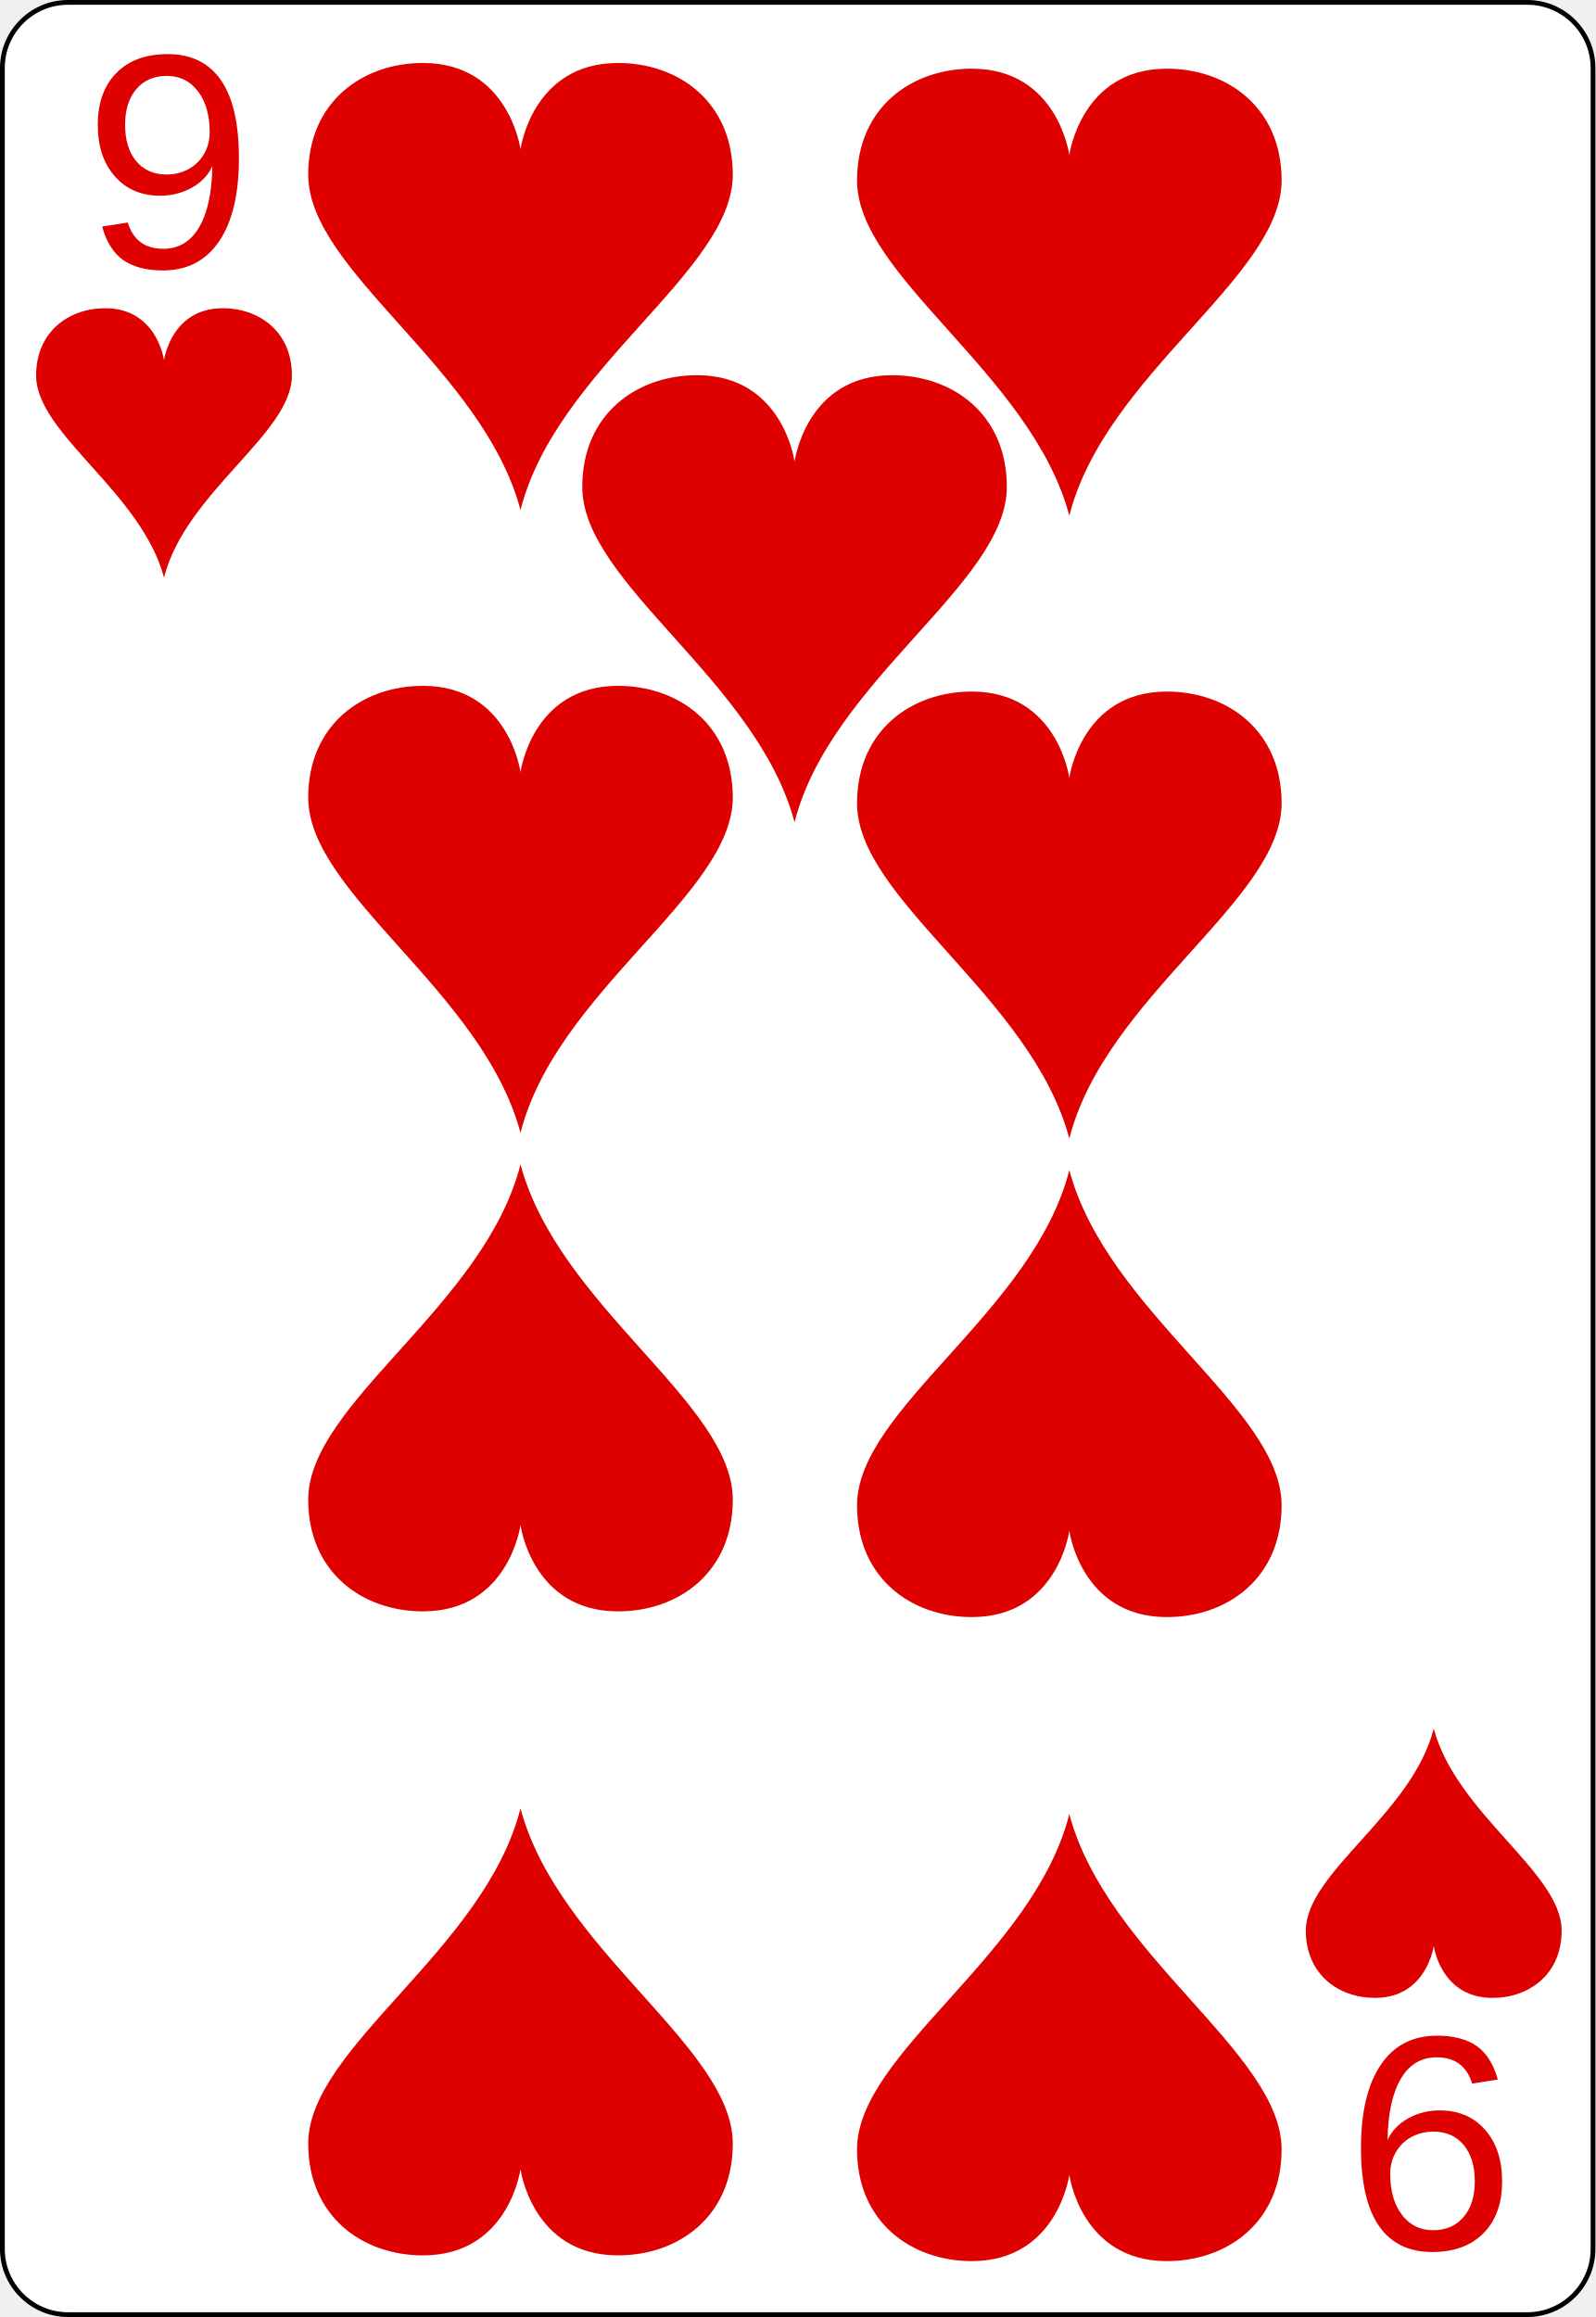
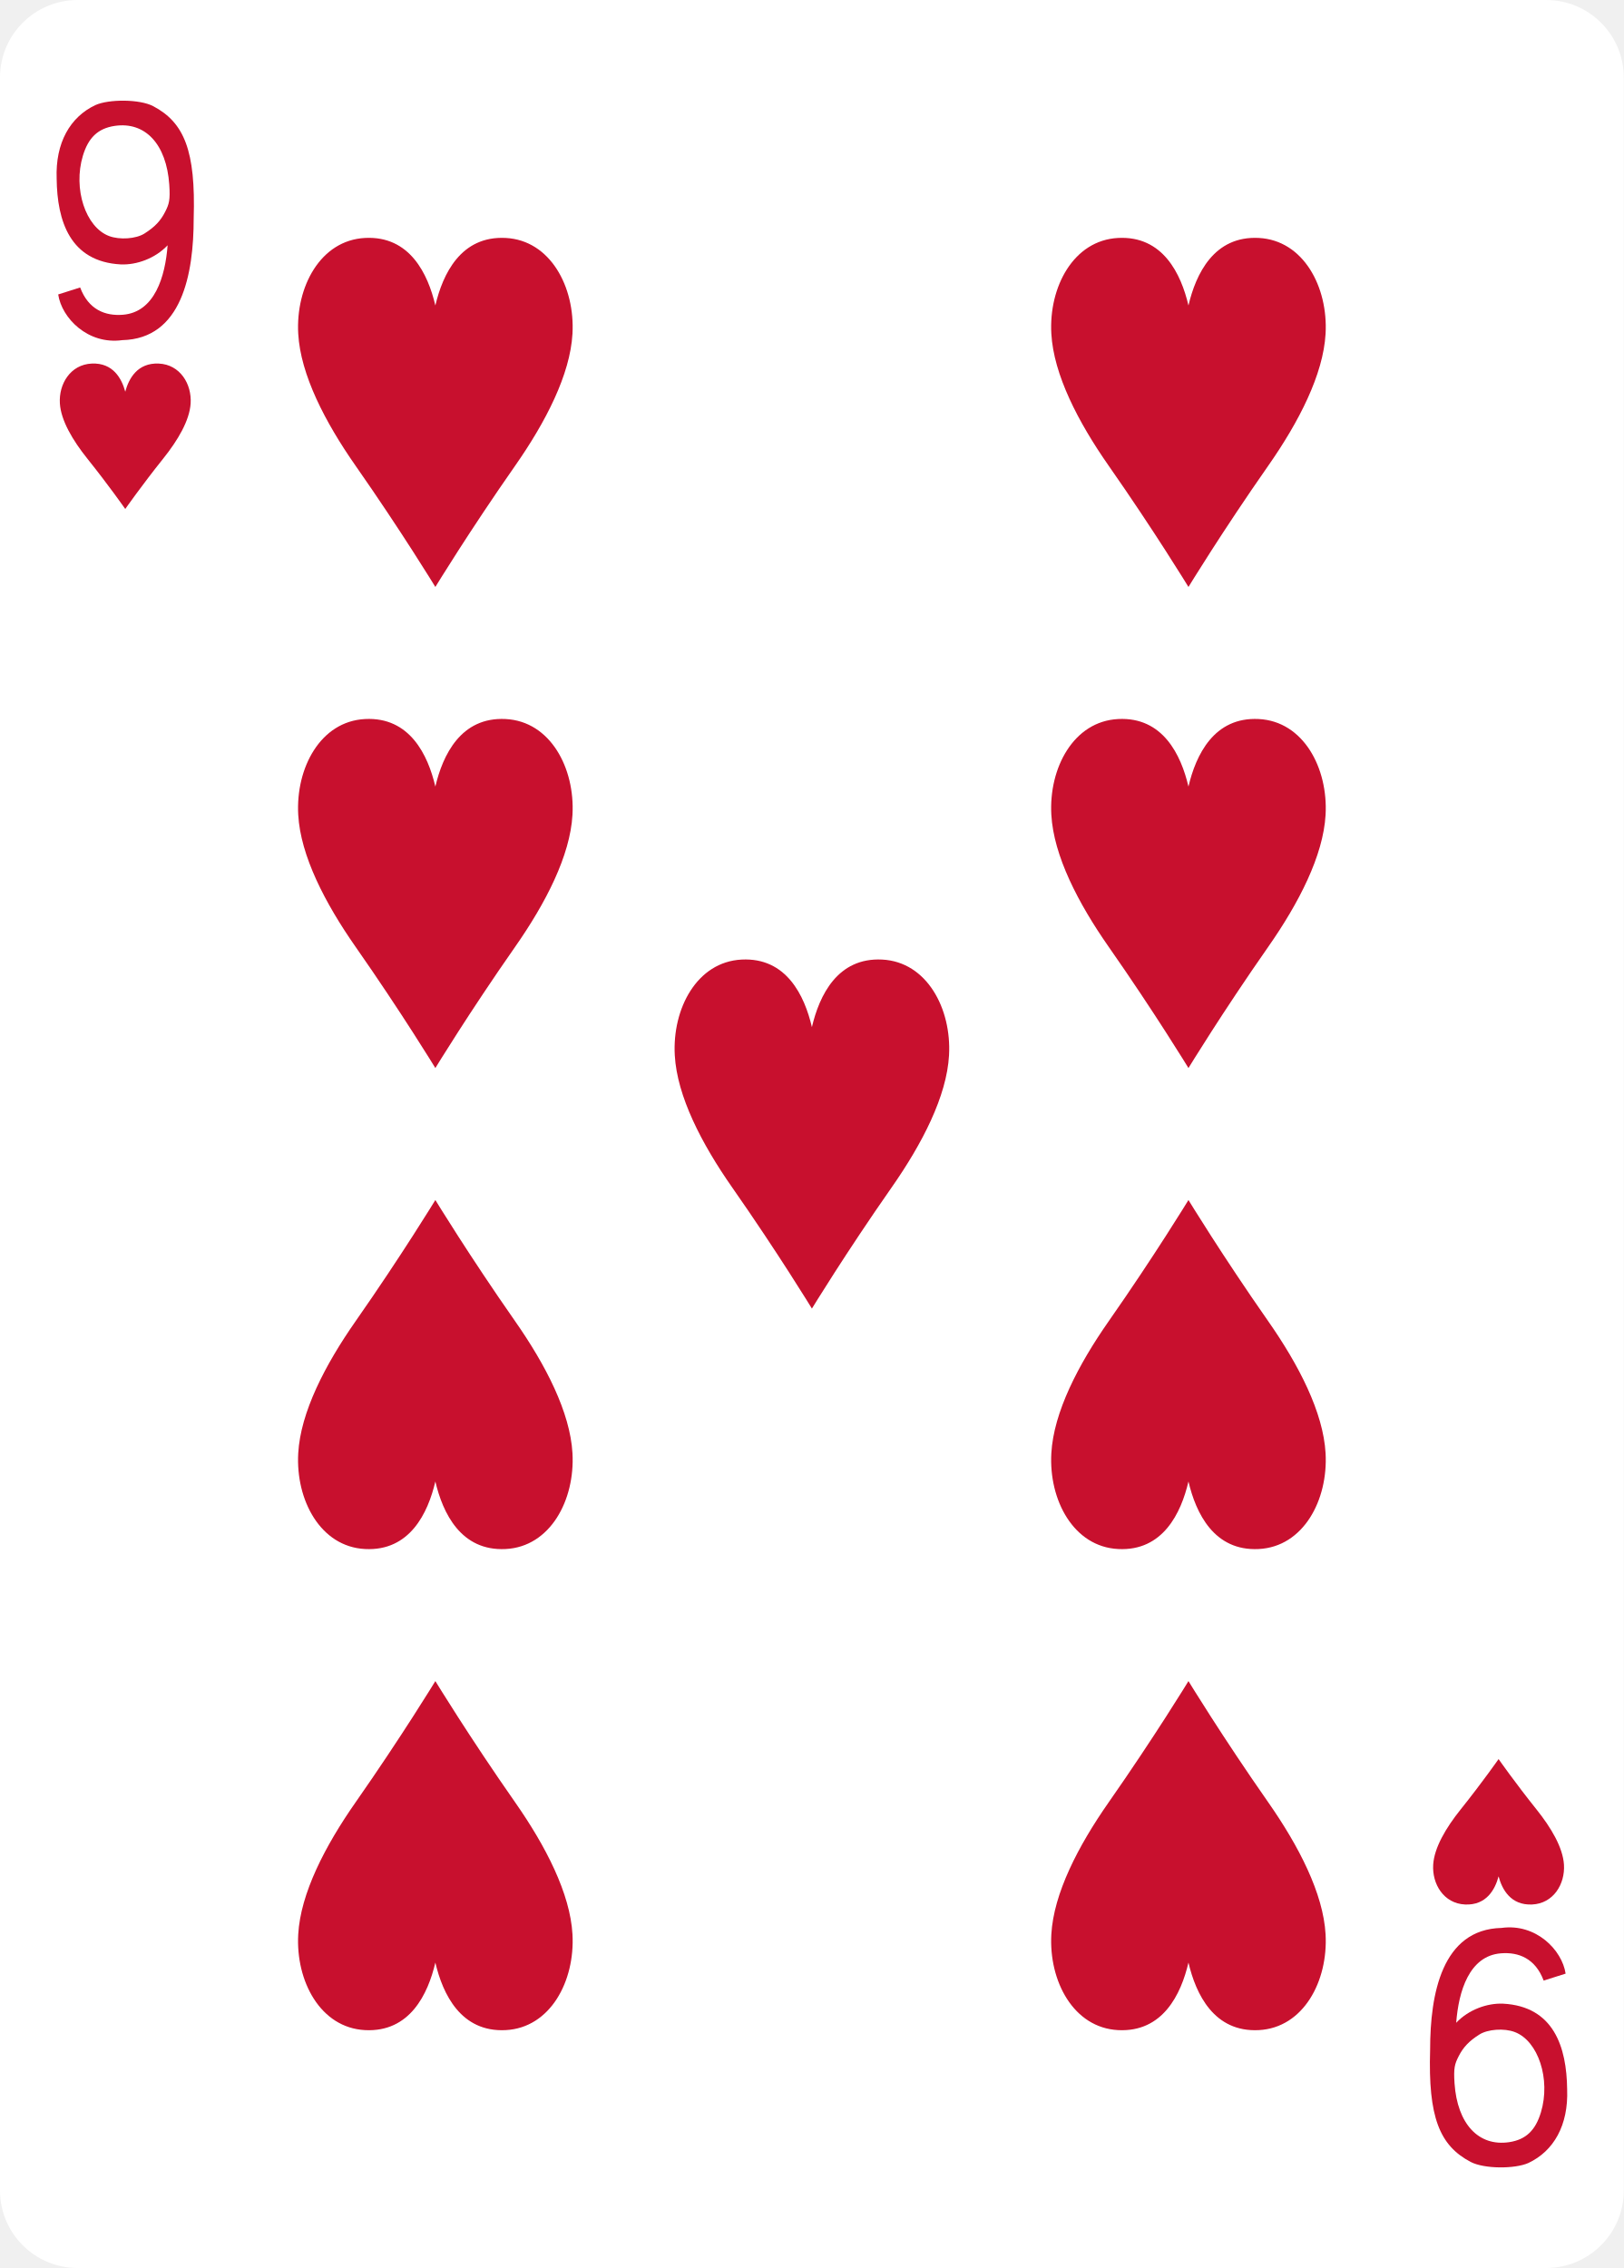
- <svg xmlns="http://www.w3.org/2000/svg" xmlns:xlink="http://www.w3.org/1999/xlink" width="167.087pt" height="242.667pt" viewBox="0 0 167.087 242.667" xml:space="preserve" id="svg2" version="1.1">
-   <defs id="defs41">
-     <radialGradient xlink:href="#linearGradient3773" id="radialGradient3781" cx="-0.158" cy="-8.835" fx="-0.158" fy="-8.835" r="8" gradientTransform="matrix(-1.584269,-0.02349808,0.03071979,-2.477574,-0.2485638,-26.71351)" gradientUnits="userSpaceOnUse" />
-     <linearGradient id="linearGradient3773">
-       <stop style="stop-color:#000000;stop-opacity:1;" offset="0" id="stop3775" />
-       <stop style="stop-color:#000000;stop-opacity:0.649;" offset="1" id="stop3777" />
-     </linearGradient>
-     <radialGradient xlink:href="#linearGradient3773" id="radialGradient3957" cx="-0.158" cy="-8.835" fx="-0.158" fy="-8.835" r="8" gradientTransform="matrix(-1.584269,-0.02349808,0.03071979,-2.477574,-0.2485638,-26.71351)" gradientUnits="userSpaceOnUse" />
-     <linearGradient id="linearGradient3959">
-       <stop style="stop-color:#000000;stop-opacity:1;" offset="0" id="stop3961" />
-       <stop style="stop-color:#000000;stop-opacity:0.649;" offset="1" id="stop3963" />
-     </linearGradient>
-     <radialGradient r="81.903" fy="509.476" fx="168.025" cy="509.476" cx="168.025" gradientTransform="matrix(1.25656,-0.7774064,0.3366382,0.5361257,-221.2021,359.2426)" gradientUnits="userSpaceOnUse" id="radialGradient3975" xlink:href="#linearGradient3784-4" />
-     <linearGradient id="linearGradient3784-4">
-       <stop style="stop-color:#ffffff;stop-opacity:0.435;" offset="0" id="stop3786-8" />
-       <stop style="stop-color:#000000;stop-opacity:0;" offset="1" id="stop3788-6" />
-     </linearGradient>
-     <radialGradient xlink:href="#linearGradient3784-4-5" id="radialGradient3929" gradientUnits="userSpaceOnUse" gradientTransform="matrix(1.25656,-0.7774064,0.3366382,0.5361257,-221.2021,359.2426)" cx="168.025" cy="509.476" fx="168.025" fy="509.476" r="81.903" />
-     <linearGradient id="linearGradient3784-4-5">
-       <stop style="stop-color:#ffffff;stop-opacity:0.489;" offset="0" id="stop3786-8-0" />
-       <stop style="stop-color:#000000;stop-opacity:0;" offset="1" id="stop3788-6-3" />
-     </linearGradient>
-     <radialGradient xlink:href="#linearGradient3784-4-1" id="radialGradient3927" gradientUnits="userSpaceOnUse" gradientTransform="matrix(1.25656,-0.7774064,0.3366382,0.5361257,-221.2021,359.2426)" cx="168.025" cy="509.476" fx="168.025" fy="509.476" r="81.903" />
-     <linearGradient id="linearGradient3784-4-1">
-       <stop style="stop-color:#ffffff;stop-opacity:0.237;" offset="0" id="stop3786-8-03" />
-       <stop style="stop-color:#000000;stop-opacity:0;" offset="1" id="stop3788-6-6" />
-     </linearGradient>
-     <radialGradient xlink:href="#linearGradient3768" id="radialGradient3776" cx="-0.206" cy="-4.579" fx="-0.206" fy="-4.579" r="8" gradientTransform="matrix(-1,0,0,-1.720176,-0.4120407,-13.02719)" gradientUnits="userSpaceOnUse" />
-     <linearGradient id="linearGradient3768">
-       <stop style="stop-color:#df0000;stop-opacity:1;" offset="0" id="stop3770" />
-       <stop style="stop-color:#df0000;stop-opacity:0.672;" offset="1" id="stop3772" />
-     </linearGradient>
-     <radialGradient r="81.903" fy="511.223" fx="171.487" cy="511.223" cx="171.487" gradientTransform="matrix(1.152989,-0.6739155,0.3948202,0.6754904,-233.6326,270.4008)" gradientUnits="userSpaceOnUse" id="radialGradient4013" xlink:href="#linearGradient3784-4-6" />
-     <linearGradient id="linearGradient3784-4-6">
-       <stop style="stop-color:#ffffff;stop-opacity:0.313;" offset="0" id="stop3786-8-8" />
-       <stop style="stop-color:#000000;stop-opacity:0;" offset="1" id="stop3788-6-8" />
-     </linearGradient>
-     <radialGradient r="81.903" fy="492.632" fx="159.354" cy="492.632" cx="159.354" gradientTransform="matrix(1.089478,-0.715138,0.4464527,0.6562658,-244.9333,290.9185)" gradientUnits="userSpaceOnUse" id="radialGradient4013-8" xlink:href="#linearGradient3784-4-2" />
-     <linearGradient id="linearGradient3784-4-2">
-       <stop style="stop-color:#ffffff;stop-opacity:0.29;" offset="0" id="stop3786-8-1" />
-       <stop style="stop-color:#000000;stop-opacity:0;" offset="1" id="stop3788-6-5" />
-     </linearGradient>
-     <radialGradient r="81.903" fy="492.632" fx="159.354" cy="492.632" cx="159.354" gradientTransform="matrix(1.089478,-0.715138,0.4464527,0.6562658,-244.9333,290.9185)" gradientUnits="userSpaceOnUse" id="radialGradient3073" xlink:href="#linearGradient3784-4-2" />
-   </defs>
-   <g id="Layer_x0020_1" style="fill-rule:nonzero;clip-rule:nonzero;stroke:#000000;stroke-miterlimit:4;">
-     <path style="fill:#FFFFFF;stroke-width:0.5;" d="M166.837,235.548c0,3.777-3.087,6.869-6.871,6.869H7.111c-3.775,0-6.861-3.092-6.861-6.869V7.12C0.25,3.343,3.336,0.25,7.111,0.25h152.855    c3.784,0,6.871,3.093,6.871,6.87v228.428z" id="path5" />
-     <g style="stroke:none;" id="g7">
-       <g id="g9">
- 				
- 			</g>
-     </g>
-     <g id="g15">
- 			
- 		</g>
-     <g id="g19">
- 			
- 		</g>
-     <g style="stroke:none;" id="g23">
-       <g id="g25">
- 				
- 			</g>
-     </g>
-     <g style="stroke:none;" id="g31">
-       <g id="g33">
- 				
- 			</g>
+ <svg xmlns="http://www.w3.org/2000/svg" width="63mm" height="88mm" viewBox="0 0 238.111 332.599" version="1.1" id="svg8">
+   <defs id="defs2" />
+   <g id="layer1" transform="translate(-888.2857,-360.4284)">
+     <g transform="matrix(1.06667,0,0,1.06667,-2019.62,1495.37)" id="HEART-9" style="display:inline">
+       <g style="display:inline;opacity:1" id="g10208-4-1" transform="translate(2465.72,-1434.28)">
+         <rect ry="10.664" rx="10.678" style="display:inline;fill:#ffffff;fill-opacity:1;stroke:none;stroke-width:1.001;stroke-miterlimit:4;stroke-dasharray:none;stroke-opacity:1" id="rect10210-5-4" width="223.228" height="311.811" x="260.433" y="370.276" />
+       </g>
+       <g transform="translate(2726.16,-1064)" style="display:inline;opacity:1" id="g10228-2-6" />
+       <g style="display:inline;opacity:1" id="g10234-4-4" transform="translate(2752.75,-1083.91)" />
+       <path transform="translate(2838.77,-853.906)" style="display:inline;opacity:1;fill:#c8102e;fill-opacity:1" d="m -52.766,-63.259 c 0,0 -4.666,-7.655 -10.961,-16.656 -4.211,-6.023 -7.578,-12.545 -7.891,-18.163 -0.359,-6.417 3.039,-12.855 9.191,-13.167 6.149,-0.312 8.644,4.948 9.66,9.285 1.016,-4.337 3.512,-9.596 9.66,-9.285 6.152,0.312 9.55,6.75 9.191,13.167 -0.313,5.618 -3.68,12.14 -7.891,18.163 -6.295,9.001 -10.961,16.656 -10.961,16.656 z" id="path10240-7-9" />
+       <path transform="translate(2838.77,-853.906)" style="display:inline;opacity:1;fill:#c8102e;fill-opacity:1" d="m -95.397,-140.121 c 0,-0.003 -2.225,-3.19 -5.226,-6.94 -2.008,-2.51 -3.613,-5.227 -3.762,-7.568 -0.171,-2.674 1.449,-5.356 4.382,-5.486 2.931,-0.13 4.121,2.062 4.606,3.869 0.484,-1.807 1.674,-3.999 4.606,-3.869 2.933,0.13 4.553,2.813 4.382,5.486 -0.149,2.341 -1.754,5.058 -3.762,7.568 -3.001,3.75 -5.224,6.938 -5.226,6.94 z" id="path10242-3-8" />
+       <path transform="translate(2838.77,-853.906)" style="display:inline;opacity:1;fill:#c8102e;fill-opacity:1" d="m 93.398,31.743 c 0,0 -2.225,3.19 -5.226,6.94 -2.008,2.51 -3.613,5.227 -3.762,7.568 -0.171,2.674 1.449,5.356 4.382,5.486 2.931,0.13 4.121,-2.062 4.606,-3.869 0.484,1.807 1.674,3.999 4.606,3.869 2.933,-0.13 4.553,-2.813 4.382,-5.486 -0.149,-2.341 -1.754,-5.058 -3.762,-7.568 -3.001,-3.75 -5.226,-6.94 -5.226,-6.94 z" id="path10244-4-5" />
+       <path transform="translate(2838.77,-853.906)" id="path10250-9-0" d="m -52.766,-129.4 c 0,0 -4.666,-7.655 -10.961,-16.656 -4.211,-6.023 -7.578,-12.545 -7.891,-18.163 -0.359,-6.417 3.039,-12.855 9.191,-13.167 6.149,-0.312 8.644,4.948 9.66,9.285 1.016,-4.337 3.512,-9.596 9.66,-9.285 6.152,0.312 9.55,6.75 9.191,13.167 -0.313,5.618 -3.68,12.14 -7.891,18.163 -6.295,9.001 -10.961,16.656 -10.961,16.656 z" style="display:inline;opacity:1;fill:#c8102e;fill-opacity:1" />
+       <path transform="translate(2838.77,-853.906)" style="display:inline;opacity:1;fill:#c8102e;fill-opacity:1" d="m 50.766,-63.259 c 0,0 -4.666,-7.655 -10.961,-16.656 -4.211,-6.023 -7.578,-12.545 -7.891,-18.163 -0.359,-6.417 3.039,-12.855 9.191,-13.167 6.149,-0.312 8.644,4.948 9.66,9.285 1.016,-4.337 3.512,-9.596 9.66,-9.285 6.152,0.312 9.55,6.75 9.191,13.167 -0.313,5.618 -3.68,12.14 -7.891,18.163 -6.295,9.001 -10.961,16.656 -10.961,16.656 z" id="path10254-7-3" />
+       <path transform="translate(2838.77,-853.906)" id="path10256-4-7" d="m 50.766,-129.4 c 0,0 -4.666,-7.655 -10.961,-16.656 -4.211,-6.023 -7.578,-12.545 -7.891,-18.163 -0.359,-6.417 3.039,-12.855 9.191,-13.167 6.149,-0.312 8.644,4.948 9.66,9.285 1.016,-4.337 3.512,-9.596 9.66,-9.285 6.152,0.312 9.55,6.75 9.191,13.167 -0.313,5.618 -3.68,12.14 -7.891,18.163 -6.295,9.001 -10.961,16.656 -10.961,16.656 z" style="display:inline;opacity:1;fill:#c8102e;fill-opacity:1" />
+       <path transform="translate(2838.77,-853.906)" style="display:inline;opacity:1;fill:#c8102e;fill-opacity:1" d="m -1,-30.189 c 0,0 -4.666,-7.655 -10.961,-16.656 -4.211,-6.023 -7.578,-12.545 -7.891,-18.163 -0.359,-6.417 3.039,-12.855 9.191,-13.167 6.149,-0.312 8.644,4.948 9.66,9.285 1.016,-4.337 3.512,-9.596 9.66,-9.285 6.152,0.312 9.55,6.75 9.191,13.167 -0.313,5.618 -3.68,12.14 -7.891,18.163 -6.295,9.001 -10.961,16.656 -10.961,16.656 z" id="path10258-5-9" />
+       <path transform="translate(2838.77,-853.906)" style="display:inline;opacity:1;fill:#c8102e;fill-opacity:1" d="m 50.766,-45.119 c 0,0 -4.666,7.655 -10.961,16.656 -4.211,6.023 -7.578,12.545 -7.891,18.163 -0.359,6.417 3.039,12.855 9.191,13.167 6.149,0.312 8.644,-4.948 9.66,-9.285 1.016,4.337 3.512,9.596 9.66,9.285 6.152,-0.312 9.55,-6.75 9.191,-13.167 -0.313,-5.618 -3.68,-12.14 -7.891,-18.163 -6.295,-9.001 -10.961,-16.656 -10.961,-16.656 z" id="path10266-8-9" />
+       <path transform="translate(2838.77,-853.906)" id="path10268-2-7" d="m -52.766,-45.119 c 0,0 -4.666,7.655 -10.961,16.656 -4.211,6.023 -7.578,12.545 -7.891,18.163 -0.359,6.417 3.039,12.855 9.191,13.167 6.149,0.312 8.644,-4.948 9.66,-9.285 1.016,4.337 3.512,9.596 9.66,9.285 6.152,-0.312 9.55,-6.75 9.191,-13.167 -0.313,-5.618 -3.68,-12.14 -7.891,-18.163 -6.295,-9.001 -10.961,-16.656 -10.961,-16.656 z" style="display:inline;opacity:1;fill:#c8102e;fill-opacity:1" />
+       <path transform="translate(2838.77,-853.906)" style="display:inline;opacity:1;fill:#c8102e;fill-opacity:1" d="m 50.766,21.022 c 0,0 -4.666,7.655 -10.961,16.656 -4.211,6.023 -7.578,12.545 -7.891,18.163 -0.359,6.417 3.039,12.855 9.191,13.167 6.149,0.312 8.644,-4.948 9.66,-9.285 1.016,4.337 3.512,9.596 9.66,9.285 6.152,-0.312 9.55,-6.75 9.191,-13.167 -0.313,-5.618 -3.68,-12.14 -7.891,-18.163 -6.295,-9.001 -10.961,-16.656 -10.961,-16.656 z" id="path10270-1-4" />
+       <path transform="translate(2838.77,-853.906)" id="path10272-0-7" d="m -52.766,21.022 c 0,0 -4.666,7.655 -10.961,16.656 -4.211,6.023 -7.578,12.545 -7.891,18.163 -0.359,6.417 3.039,12.855 9.191,13.167 6.149,0.312 8.644,-4.948 9.66,-9.285 1.016,4.337 3.512,9.596 9.66,9.285 6.152,-0.312 9.55,-6.75 9.191,-13.167 -0.313,-5.618 -3.68,-12.14 -7.891,-18.163 -6.295,-9.001 -10.961,-16.656 -10.961,-16.656 z" style="display:inline;opacity:1;fill:#c8102e;fill-opacity:1" />
+       <path d="m 2734.153,-1023.524 3.019,-0.957 c 1.14,3.043 3.441,3.944 5.876,3.749 4.369,-0.348 5.82,-5.232 6.147,-9.55 -1.702,1.806 -4.26,2.722 -6.439,2.629 -6.966,-0.373 -8.749,-5.949 -8.813,-11.785 -0.19,-4.921 1.844,-8.485 5.333,-10.122 1.849,-0.829 6.081,-0.829 7.94,0.153 4.269,2.252 5.851,6.142 5.564,15.431 0,7.642 -1.623,16.542 -9.814,16.735 -4.73,0.655 -8.326,-3.027 -8.813,-6.285 z m 11.858,-8.374 c 1.421,-0.899 2.22,-1.744 2.858,-3.008 0.522,-1.038 0.703,-1.58 0.553,-3.728 -0.387,-5.54 -3.29,-8.685 -7.503,-8.062 -2.35,0.353 -3.636,1.668 -4.374,4.113 -1.362,4.521 0.366,9.81 3.601,11.028 1.455,0.553 3.705,0.394 4.865,-0.343 z m 0,0" id="path29-5-8-5-4" style="opacity:1;fill:#c8102e;fill-opacity:1;stroke-width:1;stroke-miterlimit:4;stroke-dasharray:none" />
+       <path d="m 2941.384,-792.665 -3.019,0.957 c -1.14,-3.043 -3.441,-3.944 -5.876,-3.749 -4.369,0.348 -5.82,5.232 -6.147,9.55 1.702,-1.806 4.26,-2.722 6.439,-2.629 6.966,0.373 8.749,5.949 8.813,11.785 0.19,4.921 -1.844,8.485 -5.333,10.122 -1.849,0.829 -6.081,0.829 -7.94,-0.153 -4.268,-2.252 -5.851,-6.142 -5.564,-15.431 0,-7.642 1.623,-16.542 9.814,-16.735 4.73,-0.655 8.326,3.027 8.813,6.285 z m -11.858,8.374 c -1.421,0.899 -2.22,1.744 -2.858,3.008 -0.522,1.038 -0.703,1.58 -0.553,3.728 0.387,5.54 3.29,8.685 7.503,8.062 2.35,-0.353 3.636,-1.668 4.374,-4.113 1.362,-4.521 -0.366,-9.81 -3.601,-11.028 -1.455,-0.553 -3.705,-0.394 -4.865,0.343 z m 0,0" id="path29-6-2-3-6-6" style="opacity:1;fill:#c8102e;fill-opacity:1" />
    </g>
  </g>
-   <g transform="matrix(1.674307,0,0,1.566992,17.17751,46.38532)" id="layer1-9-6" style="fill:#df0000;fill-opacity:1">
-     <path style="fill:#df0000;fill-opacity:1" id="hl-8" d="M 3.676,-9 C 0.433,-9 0,-5.523 0,-5.523 0,-5.523 -0.433,-9 -3.676,-9 -5.946,-9 -8,-7.441 -8,-4.5 -8,-0.614 -1.421,3.294 0,9 1.352,3.299 8,-0.614 8,-4.5 8,-7.441 5.946,-9 3.676,-9 z" />
+   <g id="g862-0" transform="translate(-313.5714,152.7461)">
+     <rect style="opacity:1;vector-effect:none;fill:#006614;fill-opacity:1;stroke:none;stroke-width:1.748;stroke-linecap:butt;stroke-linejoin:miter;stroke-miterlimit:4;stroke-dasharray:none;stroke-dashoffset:0;stroke-opacity:1" id="rect22845-2-8" width="1659.913" height="794.398" x="-356.473" y="-1029.682" rx="144.482" ry="124.682" />
+     <text id="text5630-0-9" y="-935.813" x="472.194" style="font-style:normal;font-variant:normal;font-weight:normal;font-stretch:normal;font-size:42.667px;line-height:125%;font-family:Carlito;-inkscape-font-specification:'Carlito, Normal';text-align:center;letter-spacing:0px;word-spacing:0px;writing-mode:lr-tb;text-anchor:middle;fill:#ffffff;fill-opacity:1;stroke:none;stroke-width:1.067px;stroke-linecap:butt;stroke-linejoin:miter;stroke-opacity:1" xml:space="preserve">
+       <tspan style="font-style:normal;font-variant:normal;font-weight:normal;font-stretch:normal;font-size:48px;line-height:125%;font-family:Carlito;-inkscape-font-specification:'Carlito, Normal';text-align:center;writing-mode:lr-tb;text-anchor:middle;fill:#ffffff;fill-opacity:1;stroke-width:1.067px" id="tspan4923-1" y="-935.813" x="472.194">Single Playing Card from:</tspan>
+       <tspan style="font-style:normal;font-variant:normal;font-weight:normal;font-stretch:normal;font-size:48px;line-height:125%;font-family:Carlito;-inkscape-font-specification:'Carlito, Normal';text-align:center;writing-mode:lr-tb;text-anchor:middle;fill:#ffffff;fill-opacity:1;stroke-width:1.067px" id="tspan5035-8" y="-875.813" x="472.194">Standard Edition - Color Set - Bordered </tspan>
+       <tspan y="-820.48" x="472.194" id="tspan12311-7" />
+       <tspan style="font-style:normal;font-variant:normal;font-weight:normal;font-stretch:normal;font-size:48px;line-height:125%;font-family:Carlito;-inkscape-font-specification:'Carlito, Normal';text-align:center;writing-mode:lr-tb;text-anchor:middle;fill:#ffaaaa;fill-opacity:1;stroke-width:1.067px" id="tspan4927-1" y="-762.48" x="472.194">Copyright 2011, 2020 - Chris Aguilar - conjurenation@gmail.com</tspan>
+       <tspan id="tspan12344-3" y="-707.147" x="472.194" />
+       <tspan style="font-style:normal;font-variant:normal;font-weight:normal;font-stretch:normal;font-size:48px;line-height:125%;font-family:Carlito;-inkscape-font-specification:'Carlito, Normal';text-align:center;writing-mode:lr-tb;text-anchor:middle;fill:#ffffff;fill-opacity:1;stroke-width:1.067px" id="tspan4931-2" y="-649.147" x="472.194">https://totalnonsense.com/open-source-vector-playing-cards/</tspan>
+       <tspan id="tspan4929-3" y="-593.813" x="472.194" />
+       <tspan style="font-style:normal;font-variant:normal;font-weight:normal;font-stretch:normal;font-size:48px;line-height:125%;font-family:Carlito;-inkscape-font-specification:'Carlito, Normal';text-align:center;writing-mode:lr-tb;text-anchor:middle;fill:#ffaaaa;fill-opacity:1;stroke-width:1.067px" id="tspan4919-5" y="-535.813" x="472.194">Licensed under:</tspan>
+       <tspan id="tspan1594-5-6" style="font-style:normal;font-variant:normal;font-weight:normal;font-stretch:normal;font-size:48px;line-height:125%;font-family:Carlito;-inkscape-font-specification:'Carlito, Normal';text-align:center;writing-mode:lr-tb;text-anchor:middle;fill:#ffaaaa;fill-opacity:1;stroke-width:1.067px" y="-475.813" x="472.194">LGPL 3.0</tspan>
+       <tspan style="font-style:normal;font-variant:normal;font-weight:normal;font-stretch:normal;font-size:48px;line-height:125%;font-family:Carlito;-inkscape-font-specification:'Carlito, Normal';text-align:center;writing-mode:lr-tb;text-anchor:middle;fill:#ffaaaa;fill-opacity:1;stroke-width:1.067px" y="-415.813" x="472.194" id="tspan12253-3-1">https://www.gnu.org/licenses/lgpl-3.0.html</tspan>
+       <tspan id="tspan5031-6" y="-360.48" x="472.194" />
+       <tspan style="font-style:normal;font-variant:normal;font-weight:normal;font-stretch:normal;font-size:48px;line-height:125%;font-family:Carlito;-inkscape-font-specification:'Carlito, Normal';text-align:center;writing-mode:lr-tb;text-anchor:middle;fill:#ffffff;fill-opacity:1;stroke-width:1.067px" id="tspan5033-1" y="-302.48" x="472.194">Each Card Measures (63mm x 88mm)</tspan>
+       <tspan id="tspan5634-6-0" y="-247.147" x="472.194" />
+     </text>
  </g>
-   <g transform="matrix(-1.674307,0,0,-1.566992,150.156,195.1431)" id="layer1-9-6-5" style="fill:#df0000;fill-opacity:1">
-     <path style="fill:#df0000;fill-opacity:1" id="hl-8-1" d="M 3.676,-9 C 0.433,-9 0,-5.523 0,-5.523 0,-5.523 -0.433,-9 -3.676,-9 -5.946,-9 -8,-7.441 -8,-4.5 -8,-0.614 -1.421,3.294 0,9 1.352,3.299 8,-0.614 8,-4.5 8,-7.441 5.946,-9 3.676,-9 z" />
-   </g>
-   <g transform="matrix(2.779008,0,0,2.600887,54.51227,30.00377)" id="layer1-9-6-8" style="fill:#df0000;fill-opacity:1">
-     <path style="fill:#df0000;fill-opacity:1" id="hl-8-8" d="M 3.676,-9 C 0.433,-9 0,-5.523 0,-5.523 0,-5.523 -0.433,-9 -3.676,-9 -5.946,-9 -8,-7.441 -8,-4.5 -8,-0.614 -1.421,3.294 0,9 1.352,3.299 8,-0.614 8,-4.5 8,-7.441 5.946,-9 3.676,-9 z" />
-   </g>
-   <g transform="matrix(-2.779008,0,0,-2.600887,54.51227,212.8062)" id="layer1-9-6-8-9" style="fill:#df0000;fill-opacity:1">
-     <path style="fill:#df0000;fill-opacity:1" id="hl-8-8-5" d="M 3.676,-9 C 0.433,-9 0,-5.523 0,-5.523 0,-5.523 -0.433,-9 -3.676,-9 -5.946,-9 -8,-7.441 -8,-4.5 -8,-0.614 -1.421,3.294 0,9 1.352,3.299 8,-0.614 8,-4.5 8,-7.441 5.946,-9 3.676,-9 z" />
-   </g>
-   <g transform="matrix(2.779008,0,0,2.600887,54.51227,95.23862)" id="layer1-9-6-8-8" style="fill:#df0000;fill-opacity:1">
-     <path style="fill:#df0000;fill-opacity:1" id="hl-8-8-8" d="M 3.676,-9 C 0.433,-9 0,-5.523 0,-5.523 0,-5.523 -0.433,-9 -3.676,-9 -5.946,-9 -8,-7.441 -8,-4.5 -8,-0.614 -1.421,3.294 0,9 1.352,3.299 8,-0.614 8,-4.5 8,-7.441 5.946,-9 3.676,-9 z" />
-   </g>
-   <g transform="matrix(-2.779008,0,0,-2.600887,54.51227,145.356)" id="layer1-9-6-8-884-8" style="fill:#df0000;fill-opacity:1">
-     <path style="fill:#df0000;fill-opacity:1" id="hl-8-8-3-8" d="M 3.676,-9 C 0.433,-9 0,-5.523 0,-5.523 0,-5.523 -0.433,-9 -3.676,-9 -5.946,-9 -8,-7.441 -8,-4.5 -8,-0.614 -1.421,3.294 0,9 1.352,3.299 8,-0.614 8,-4.5 8,-7.441 5.946,-9 3.676,-9 z" />
-   </g>
-   <g transform="matrix(2.779008,0,0,2.600887,111.9909,30.60254)" id="layer1-9-6-8-7" style="fill:#df0000;fill-opacity:1">
-     <path style="fill:#df0000;fill-opacity:1" id="hl-8-8-1" d="M 3.676,-9 C 0.433,-9 0,-5.523 0,-5.523 0,-5.523 -0.433,-9 -3.676,-9 -5.946,-9 -8,-7.441 -8,-4.5 -8,-0.614 -1.421,3.294 0,9 1.352,3.299 8,-0.614 8,-4.5 8,-7.441 5.946,-9 3.676,-9 z" />
-   </g>
-   <g transform="matrix(-2.779008,0,0,-2.600887,111.9909,213.4049)" id="layer1-9-6-8-9-7" style="fill:#df0000;fill-opacity:1">
-     <path style="fill:#df0000;fill-opacity:1" id="hl-8-8-5-2" d="M 3.676,-9 C 0.433,-9 0,-5.523 0,-5.523 0,-5.523 -0.433,-9 -3.676,-9 -5.946,-9 -8,-7.441 -8,-4.5 -8,-0.614 -1.421,3.294 0,9 1.352,3.299 8,-0.614 8,-4.5 8,-7.441 5.946,-9 3.676,-9 z" />
-   </g>
-   <g transform="matrix(2.779008,0,0,2.600887,111.9909,95.8374)" id="layer1-9-6-8-8-7" style="fill:#df0000;fill-opacity:1">
-     <path style="fill:#df0000;fill-opacity:1" id="hl-8-8-8-2" d="M 3.676,-9 C 0.433,-9 0,-5.523 0,-5.523 0,-5.523 -0.433,-9 -3.676,-9 -5.946,-9 -8,-7.441 -8,-4.5 -8,-0.614 -1.421,3.294 0,9 1.352,3.299 8,-0.614 8,-4.5 8,-7.441 5.946,-9 3.676,-9 z" />
-   </g>
-   <g transform="matrix(-2.779008,0,0,-2.600887,111.9909,145.9548)" id="layer1-9-6-8-884-8-2" style="fill:#df0000;fill-opacity:1">
-     <path style="fill:#df0000;fill-opacity:1" id="hl-8-8-3-8-6" d="M 3.676,-9 C 0.433,-9 0,-5.523 0,-5.523 0,-5.523 -0.433,-9 -3.676,-9 -5.946,-9 -8,-7.441 -8,-4.5 -8,-0.614 -1.421,3.294 0,9 1.352,3.299 8,-0.614 8,-4.5 8,-7.441 5.946,-9 3.676,-9 z" />
-   </g>
-   <g transform="matrix(2.779008,0,0,2.600887,83.21339,62.70455)" id="layer1-9-6-8-91" style="fill:#df0000;fill-opacity:1">
-     <path style="fill:#df0000;fill-opacity:1" id="hl-8-8-7" d="M 3.676,-9 C 0.433,-9 0,-5.523 0,-5.523 0,-5.523 -0.433,-9 -3.676,-9 -5.946,-9 -8,-7.441 -8,-4.5 -8,-0.614 -1.421,3.294 0,9 1.352,3.299 8,-0.614 8,-4.5 8,-7.441 5.946,-9 3.676,-9 z" />
-   </g>
-   <text xml:space="preserve" style="font-size:32px;font-style:normal;font-weight:normal;line-height:125%;letter-spacing:0px;word-spacing:0px;fill:#df0000;fill-opacity:1;stroke:none;font-family:Bitstream Vera Sans" x="8.744" y="28.013" id="text3788-43">
-     <tspan id="tspan3790-1" x="8.744" y="28.013" style="font-style:normal;font-variant:normal;font-weight:normal;font-stretch:normal;fill:#df0000;fill-opacity:1;font-family:Arial;-inkscape-font-specification:Arial">9</tspan>
-   </text>
-   <text xml:space="preserve" style="font-size:32px;font-style:normal;font-weight:normal;line-height:125%;letter-spacing:0px;word-spacing:0px;fill:#df0000;fill-opacity:1;stroke:none;font-family:Bitstream Vera Sans" x="-158.818" y="-213.515" id="text3788-43-3" transform="scale(-1,-1)">
-     <tspan id="tspan3790-1-1" x="-158.818" y="-213.515" style="font-style:normal;font-variant:normal;font-weight:normal;font-stretch:normal;fill:#df0000;fill-opacity:1;font-family:Arial;-inkscape-font-specification:Arial">9</tspan>
-   </text>
</svg>
